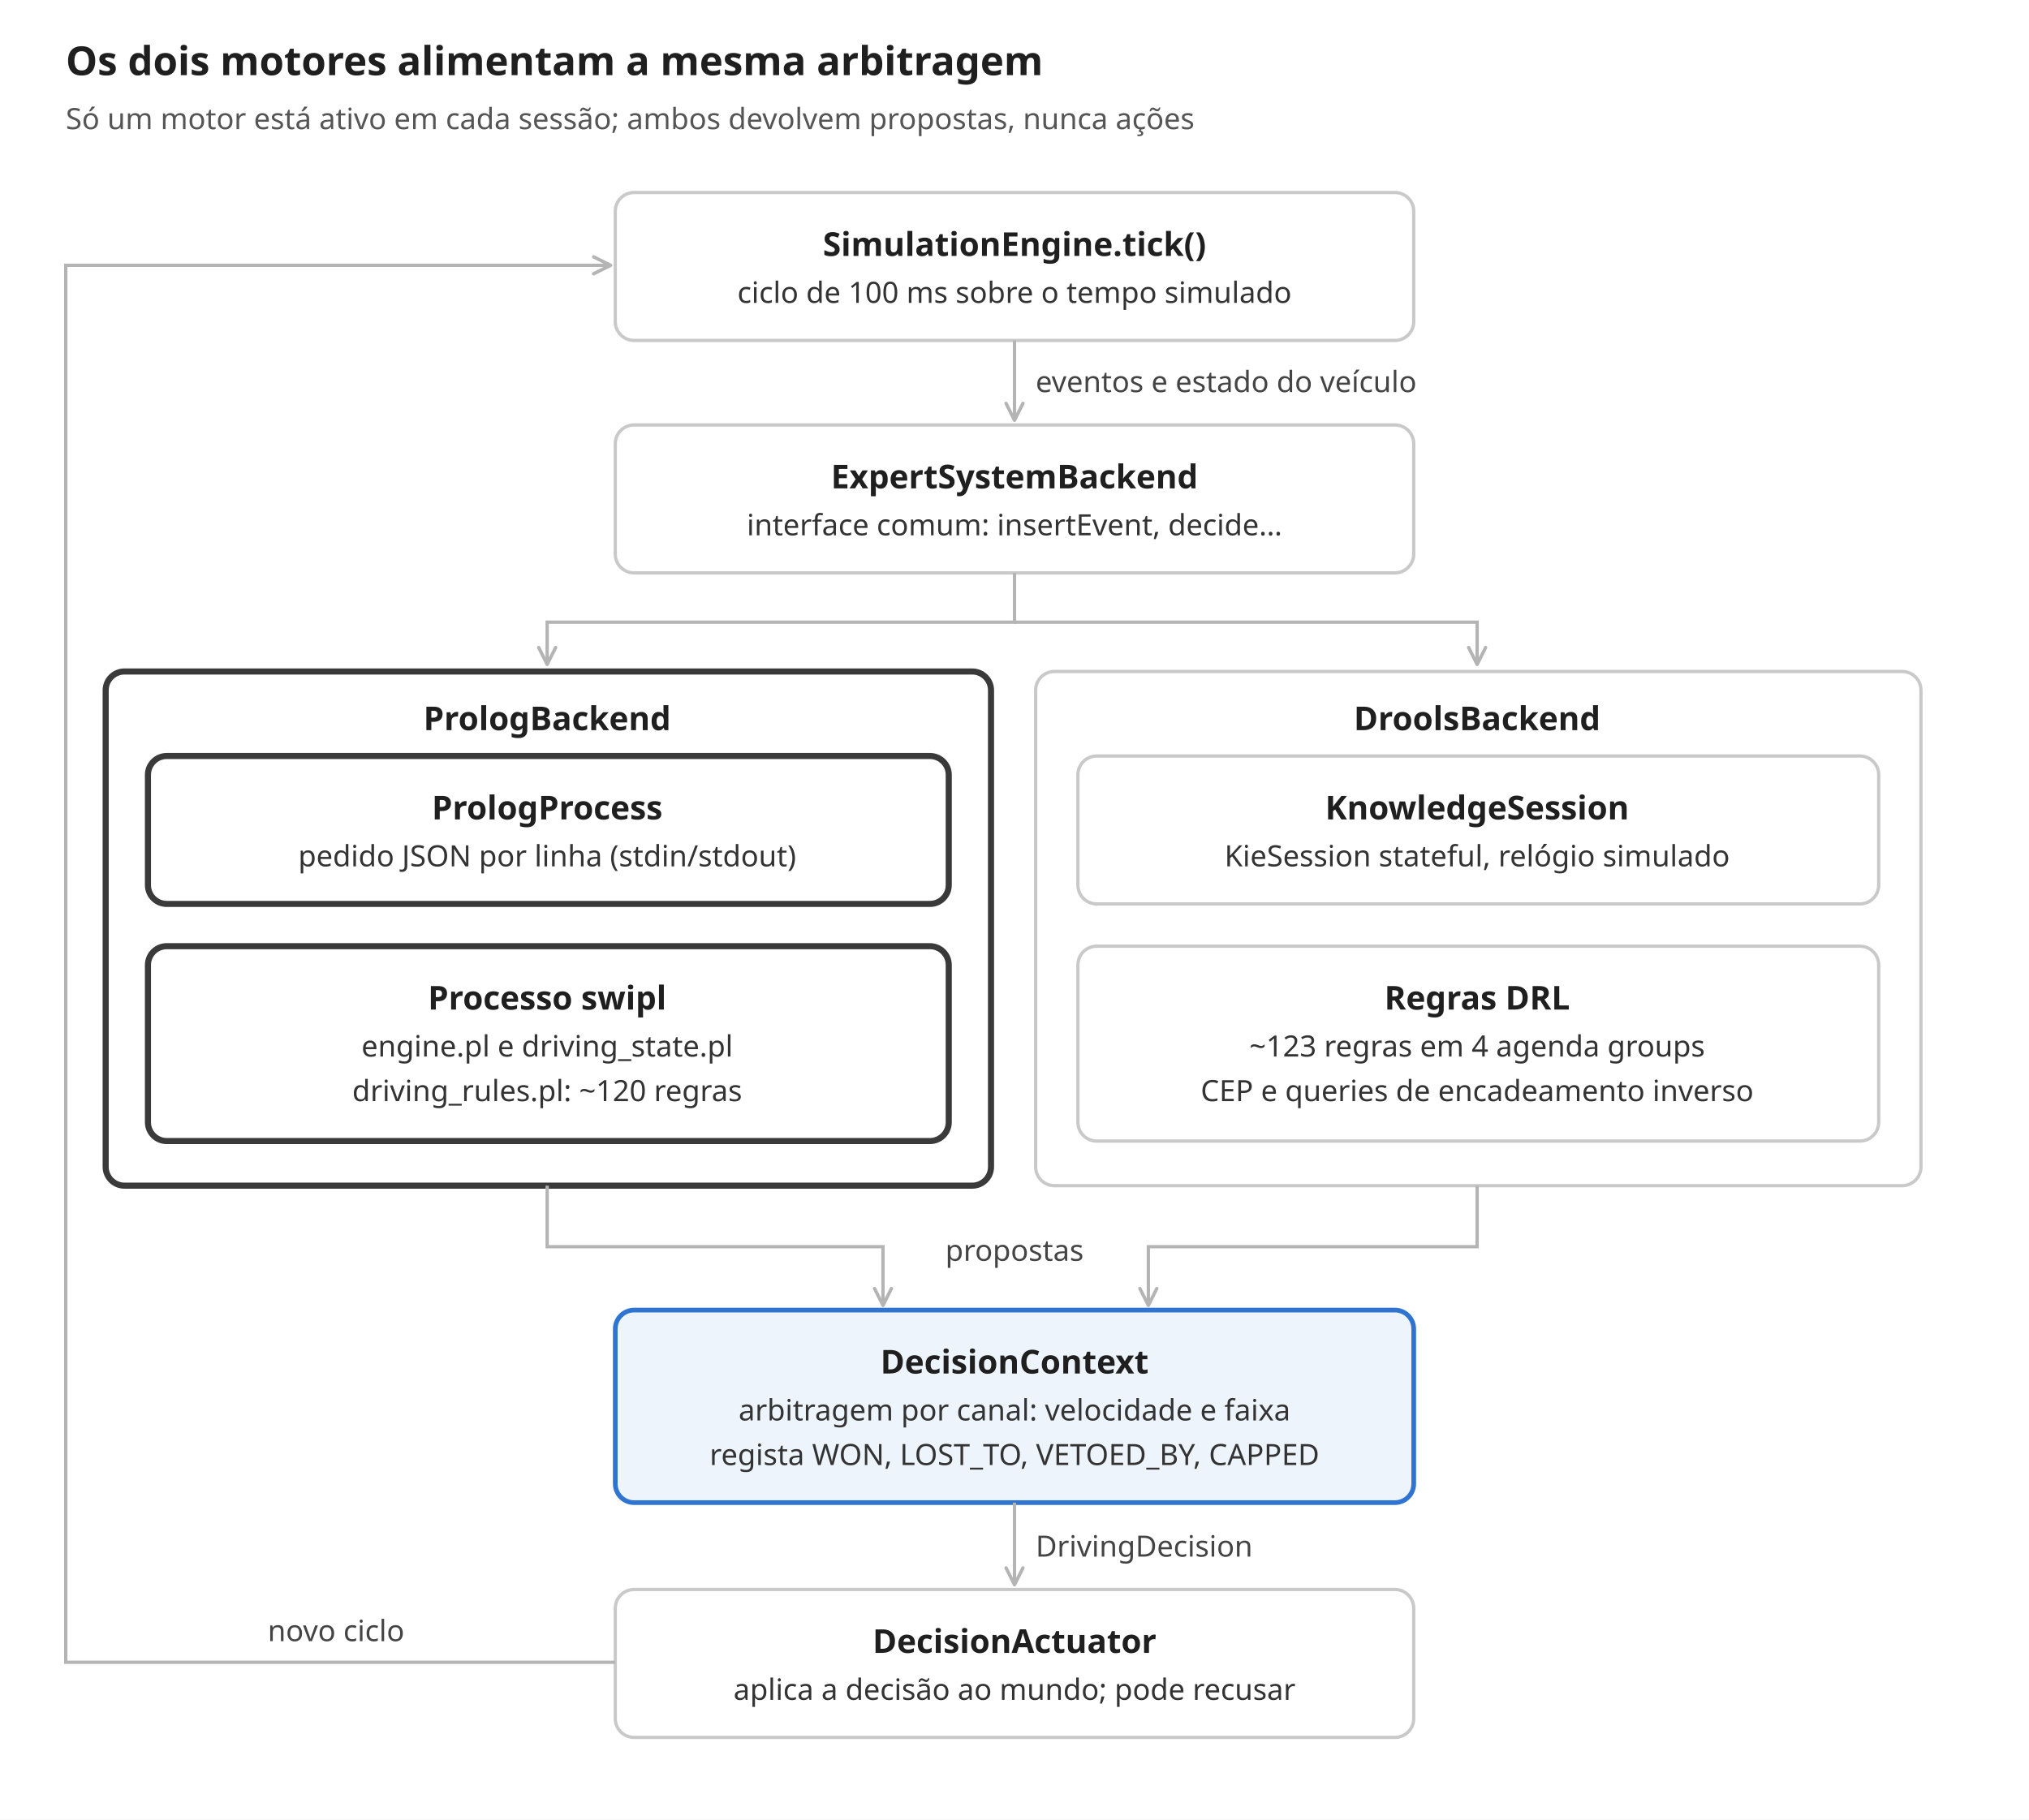
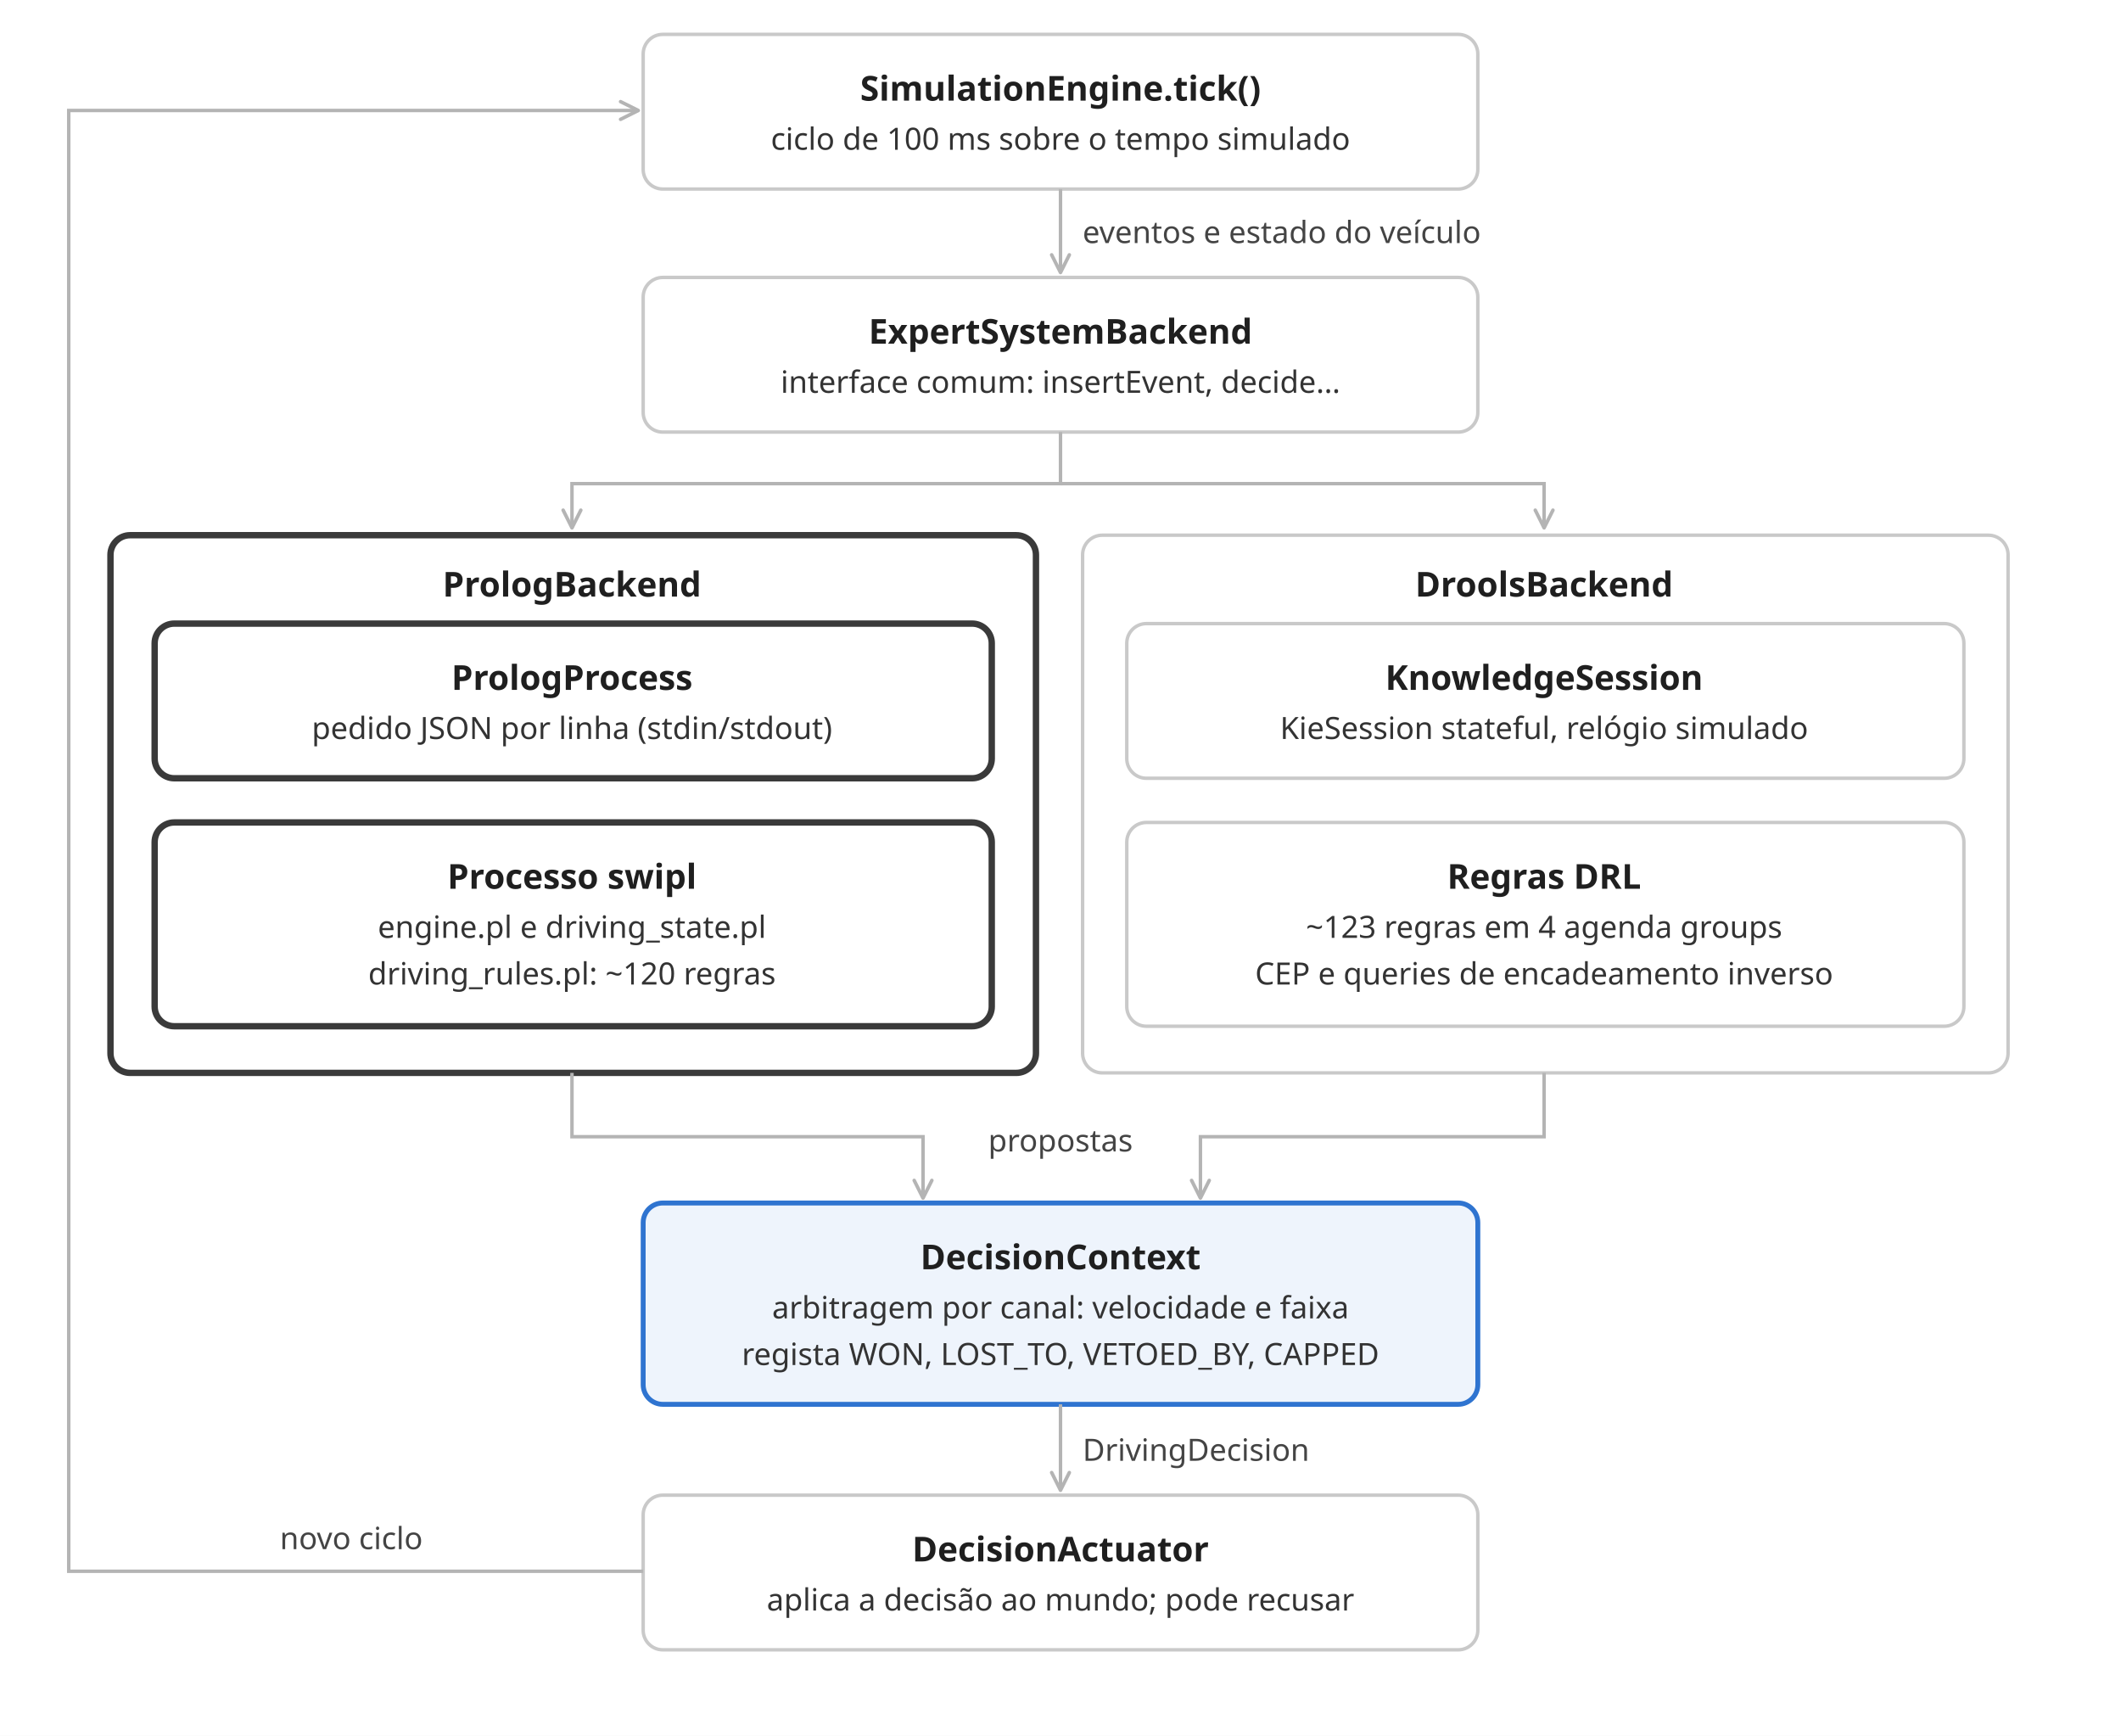
- <svg xmlns="http://www.w3.org/2000/svg" width="864" height="775" viewBox="0 0 864 775">
+ <svg xmlns="http://www.w3.org/2000/svg" width="864" height="707" viewBox="0 68 864 707">
  <defs>
    <marker id="seta" viewBox="0 0 10 10" refX="9" refY="5" markerWidth="9" markerHeight="9" markerUnits="userSpaceOnUse" orient="auto">
      <path d="M1,1 L9,5 L1,9" fill="none" stroke="#b4b4b4" stroke-width="1.6" stroke-linecap="round" stroke-linejoin="round" />
    </marker>
    <style>
      text      { font-family: 'Noto Sans', 'Inter', 'Helvetica Neue', Arial, sans-serif; fill: #1f1f1f; }
-       .titulo   { font-size: 17px; font-weight: 700; }
-       .subtitulo{ font-size: 12.5px; fill: #555; }
      .nome     { font-size: 14px; font-weight: 700; text-anchor: middle; }
      .detalhe  { font-size: 12.5px; fill: #333; text-anchor: middle; }
      .rotulo   { font-size: 12.5px; fill: #444; }
      .caixa    { fill: #ffffff; stroke: #c9c9c9; stroke-width: 1.4; }
      .grupo    { fill: #ffffff; stroke: #c9c9c9; stroke-width: 1.4; }
      .destaque { fill: #eef4fc; stroke: #2f74d0; stroke-width: 2; }
      .prolog   { stroke: #3a3a3a; stroke-width: 2.6; }
      .linha    { fill: none; stroke: #b4b4b4; stroke-width: 1.4; }
    </style>
  </defs>
-   <rect width="864" height="775" fill="#ffffff" />
-   <text class="titulo" x="28" y="32">Os dois motores alimentam a mesma arbitragem</text>
-   <text class="subtitulo" x="28" y="55">Só um motor está ativo em cada sessão; ambos devolvem propostas, nunca ações</text>
+   <rect x="0" y="68" width="864" height="707" fill="#ffffff" />
  <rect class="caixa" x="262" y="82" width="340" height="63" rx="8" />
  <text class="nome" x="432" y="109">SimulationEngine.tick()</text>
  <text class="detalhe" x="432" y="129">ciclo de 100 ms sobre o tempo simulado</text>
  <path class="linha" d="M432,145 V179" marker-end="url(#seta)" />
  <text class="rotulo" x="441" y="167">eventos e estado do veículo</text>
  <rect class="caixa" x="262" y="181" width="340" height="63" rx="8" />
  <text class="nome" x="432" y="208">ExpertSystemBackend</text>
  <text class="detalhe" x="432" y="228">interface comum: insertEvent, decide…</text>
  <path class="linha" d="M432,244 V265 H233 V283" marker-end="url(#seta)" />
  <path class="linha" d="M432,265 H629 V283" marker-end="url(#seta)" />
  <rect class="grupo prolog" x="45" y="286" width="377" height="219" rx="8" />
  <text class="nome" x="233" y="311">PrologBackend</text>
  <rect class="caixa prolog" x="63" y="322" width="341" height="63" rx="8" />
  <text class="nome" x="233" y="349">PrologProcess</text>
  <text class="detalhe" x="233" y="369">pedido JSON por linha (stdin/stdout)</text>
  <rect class="caixa prolog" x="63" y="403" width="341" height="83" rx="8" />
  <text class="nome" x="233" y="430">Processo swipl</text>
  <text class="detalhe" x="233" y="450">engine.pl e driving_state.pl</text>
  <text class="detalhe" x="233" y="469">driving_rules.pl: ~120 regras</text>
  <rect class="grupo" x="441" y="286" width="377" height="219" rx="8" />
  <text class="nome" x="629" y="311">DroolsBackend</text>
  <rect class="caixa" x="459" y="322" width="341" height="63" rx="8" />
  <text class="nome" x="629" y="349">KnowledgeSession</text>
  <text class="detalhe" x="629" y="369">KieSession stateful, relógio simulado</text>
  <rect class="caixa" x="459" y="403" width="341" height="83" rx="8" />
  <text class="nome" x="629" y="430">Regras DRL</text>
  <text class="detalhe" x="629" y="450">~123 regras em 4 agenda groups</text>
  <text class="detalhe" x="629" y="469">CEP e queries de encadeamento inverso</text>
  <path class="linha" d="M233,505 V531 H376 V556" marker-end="url(#seta)" />
  <path class="linha" d="M629,505 V531 H489 V556" marker-end="url(#seta)" />
  <text class="rotulo" x="432" y="537" text-anchor="middle">propostas</text>
  <rect class="destaque" x="262" y="558" width="340" height="82" rx="8" />
  <text class="nome" x="432" y="585">DecisionContext</text>
  <text class="detalhe" x="432" y="605">arbitragem por canal: velocidade e faixa</text>
  <text class="detalhe" x="432" y="624">regista WON, LOST_TO, VETOED_BY, CAPPED</text>
  <path class="linha" d="M432,640 V675" marker-end="url(#seta)" />
  <text class="rotulo" x="441" y="663">DrivingDecision</text>
  <rect class="caixa" x="262" y="677" width="340" height="63" rx="8" />
  <text class="nome" x="432" y="704">DecisionActuator</text>
  <text class="detalhe" x="432" y="724">aplica a decisão ao mundo; pode recusar</text>
  <path class="linha" d="M262,708 H28 V113 H260" marker-end="url(#seta)" />
  <text class="rotulo" x="114" y="699">novo ciclo</text>
</svg>
